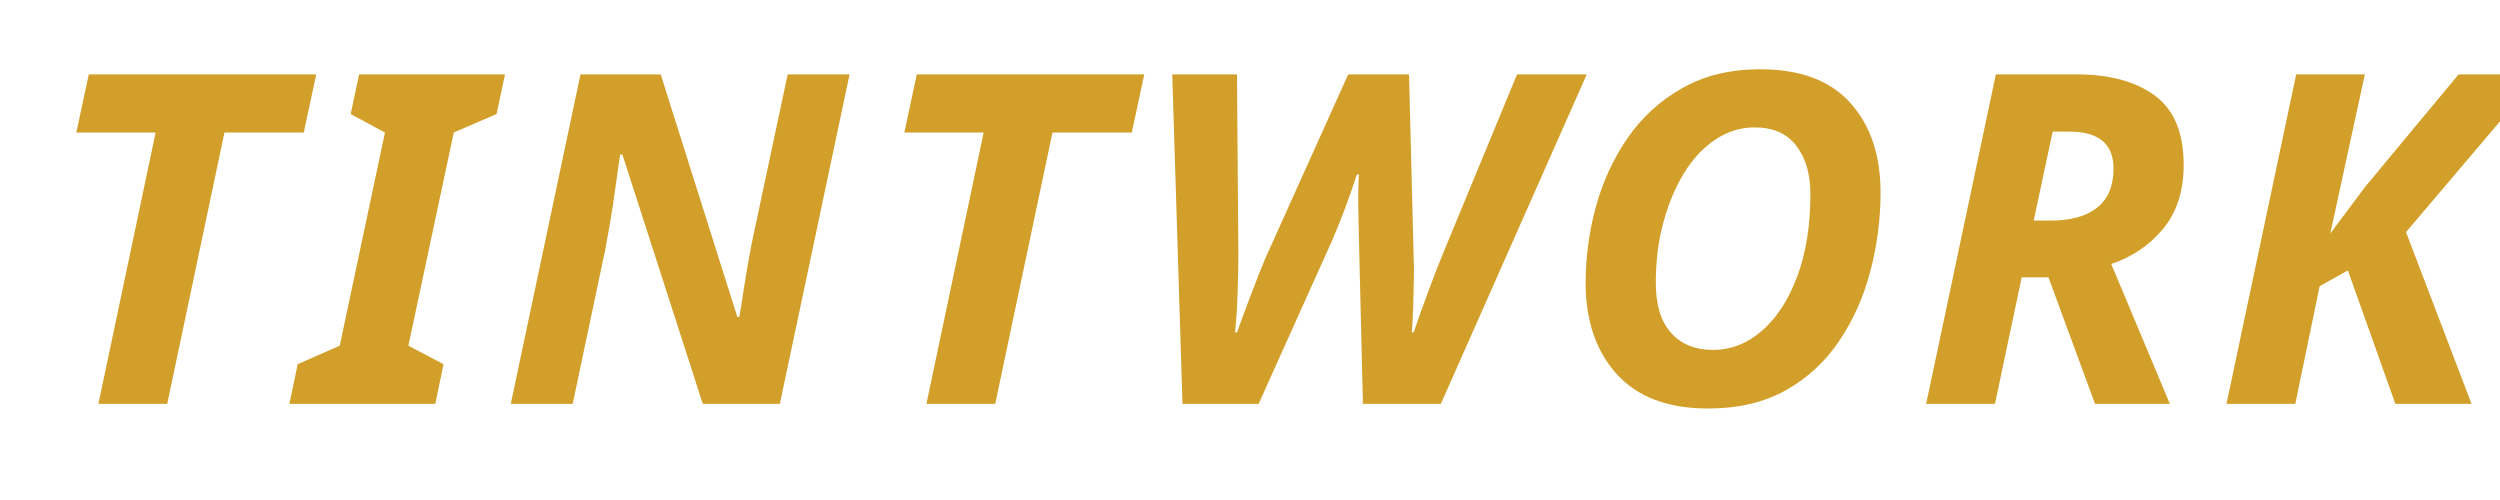
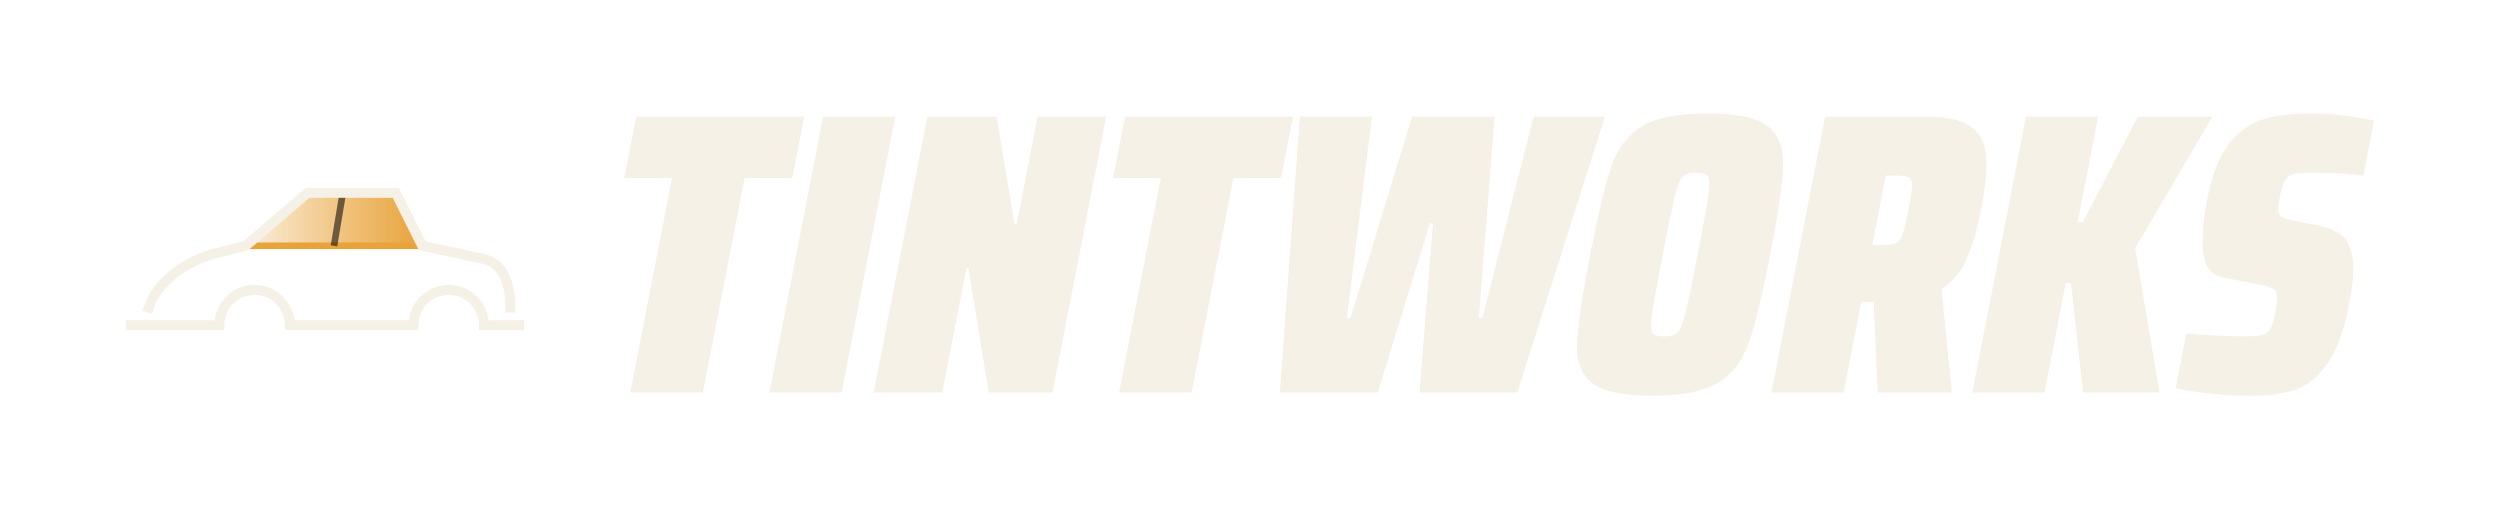
- <svg xmlns="http://www.w3.org/2000/svg" viewBox="0 0 260 52" width="260" height="52" role="img" aria-label="Tint Works">
-   <text x="4" y="42" font-family="'Bebas Neue', 'Impact', 'Oswald', 'Anton', system-ui, sans-serif" font-size="48" font-weight="700" font-style="italic" letter-spacing="2" fill="#d2a02a">TINTWORKS</text>
+ <svg xmlns="http://www.w3.org/2000/svg" viewBox="-283 -283 6235 1271" role="img" aria-label="TintWorks">
+   <defs>
+     <linearGradient id="tw-tint" x1="0" y1="0" x2="1" y2="0">
+       <stop offset="0%" stop-color="#E8A33A" stop-opacity="0.18" />
+       <stop offset="55%" stop-color="#E8A33A" stop-opacity="0.65" />
+       <stop offset="100%" stop-color="#E8A33A" stop-opacity="1" />
+     </linearGradient>
+   </defs>
+   <g transform="scale(11)">
+     <path d="M30 30L44 18L64 18L70 30Z" fill="url(#tw-tint)" stroke="#E8A33A" stroke-width="1.5" stroke-linejoin="miter" />
+     <path d="M52 18L50 30" stroke="#000" stroke-width="1.5" opacity="0.55" />
+     <path d="M8 44C10 38 16 34 22 32L30 30L44 18L64 18L70 30L84 33C88 34 90 38 90 44" fill="none" stroke="#f6f1e6" stroke-width="2.25" stroke-linecap="square" stroke-linejoin="miter" />
+     <path d="M4 48L24 48" stroke="#f6f1e6" stroke-width="2.25" stroke-linecap="square" />
+     <path d="M40 48L68 48" stroke="#f6f1e6" stroke-width="2.25" stroke-linecap="square" />
+     <path d="M84 48L92 48" stroke="#f6f1e6" stroke-width="2.25" stroke-linecap="square" />
+     <path d="M24 48A8 8 0 0 1 40 48" fill="none" stroke="#f6f1e6" stroke-width="2.25" />
+     <path d="M68 48A8 8 0 0 1 84 48" fill="none" stroke="#f6f1e6" stroke-width="2.25" />
+   </g>
+   <path transform="matrix(1 0 -0.1944 1 1163 696)" fill="#f6f1e6" d="M307 0L126 0L126-535L7-535L7-688L426-688L426-535L307-535L307 0ZM653 0L473 0L473-688L653-688L653 0ZM1179 0L1020 0L909-310L904-310L904 0L733 0L733-688L906-688L1002-421L1008-421L1008-688L1179-688L1179 0ZM1526 0L1345 0L1345-535L1226-535L1226-688L1645-688L1645-535L1526-535L1526 0ZM2338 0L2094 0L2046-422L2038-422L1990 0L1746 0L1662-688L1842-688L1877-186L1886-186L1942-688L2148-688L2206-186L2215-186L2245-688L2423-688L2338 0ZM2677 8Q2567 8 2520.5-23.5Q2474-55 2463.5-121.5Q2453-188 2453-344L2453-344Q2453-501 2463.5-567Q2474-633 2520.5-664.5Q2567-696 2677-696L2677-696Q2787-696 2833.5-664.5Q2880-633 2891-566.5Q2902-500 2902-344L2902-344Q2902-188 2891-122Q2880-56 2833.5-24Q2787 8 2677 8L2677 8ZM2677-140Q2701-140 2709-149.5Q2717-159 2719-195.5Q2721-232 2721-344L2721-344Q2721-456 2719-492.5Q2717-529 2709-538.5Q2701-548 2677-548L2677-548Q2653-548 2645.5-538.5Q2638-529 2636-492.5Q2634-456 2634-344L2634-344Q2634-232 2636-195.5Q2638-159 2645.5-149.5Q2653-140 2677-140L2677-140ZM3422 0L3237 0L3183-226L3152-226L3152 0L2972 0L2972-688L3225-688Q3301-688 3340-663.5Q3379-639 3392.5-590.5Q3406-542 3406-457L3406-457Q3406-380 3394-332.5Q3382-285 3346-258L3346-258L3422 0ZM3152-541L3152-368L3179-368Q3201-368 3210-372.5Q3219-377 3222-394Q3225-411 3225-455L3225-455Q3225-499 3222.5-515.5Q3220-532 3211-536.5Q3202-541 3179-541L3179-541L3152-541ZM3940 0L3749 0L3666-273L3653-273L3653 0L3473 0L3473-688L3653-688L3653-425L3666-425L3752-688L3938-688L3809-360L3940 0ZM4167 8Q4121 8 4068 2.5Q4015-3 3978-11L3978-11L3978-147Q4071-140 4115-140L4115-140Q4146-140 4160-142Q4174-144 4180-151L4180-151Q4186-157 4188-168Q4190-179 4190-199L4190-199Q4190-229 4186-241.5Q4182-254 4170-260Q4158-266 4127-271L4127-271L4042-287Q4000-295 3982.5-344.5Q3965-394 3965-484L3965-484Q3965-572 3991.5-618.5Q4018-665 4063.5-680.5Q4109-696 4178-696L4178-696Q4230-696 4274-690Q4318-684 4343-678L4343-678L4343-541Q4283-548 4220-548L4220-548Q4191-548 4177.5-546.5Q4164-545 4157-539L4157-539Q4150-533 4147.5-522Q4145-511 4145-490L4145-490Q4145-466 4147.5-455Q4150-444 4158-439Q4166-434 4185-430L4185-430L4258-416Q4292-409 4315.5-394Q4339-379 4354-341L4354-341Q4370-297 4370-223Q4370-122 4344.5-72Q4319-22 4277-7Q4235 8 4167 8L4167 8Z" />
</svg>
